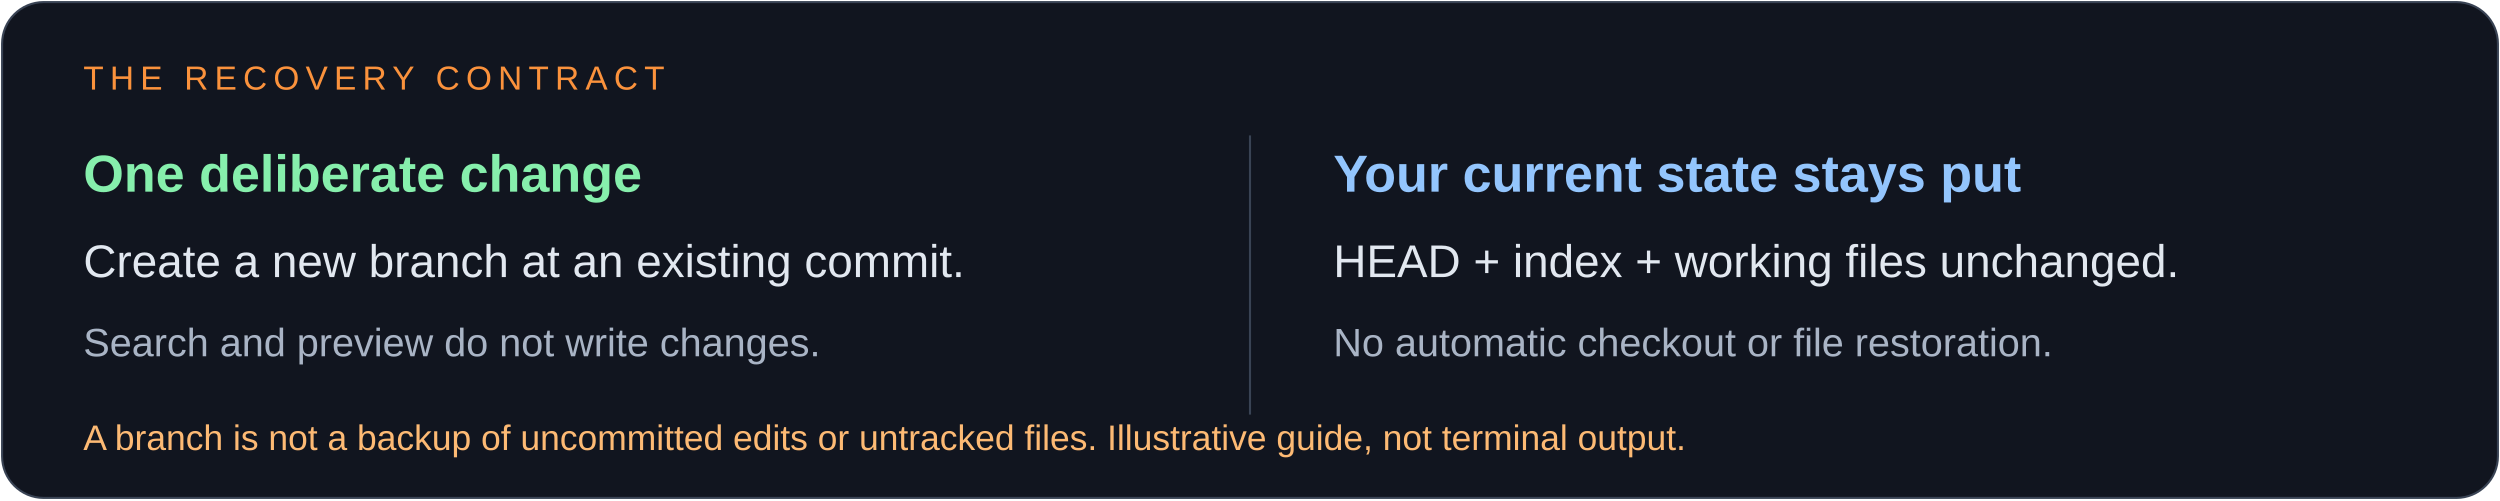
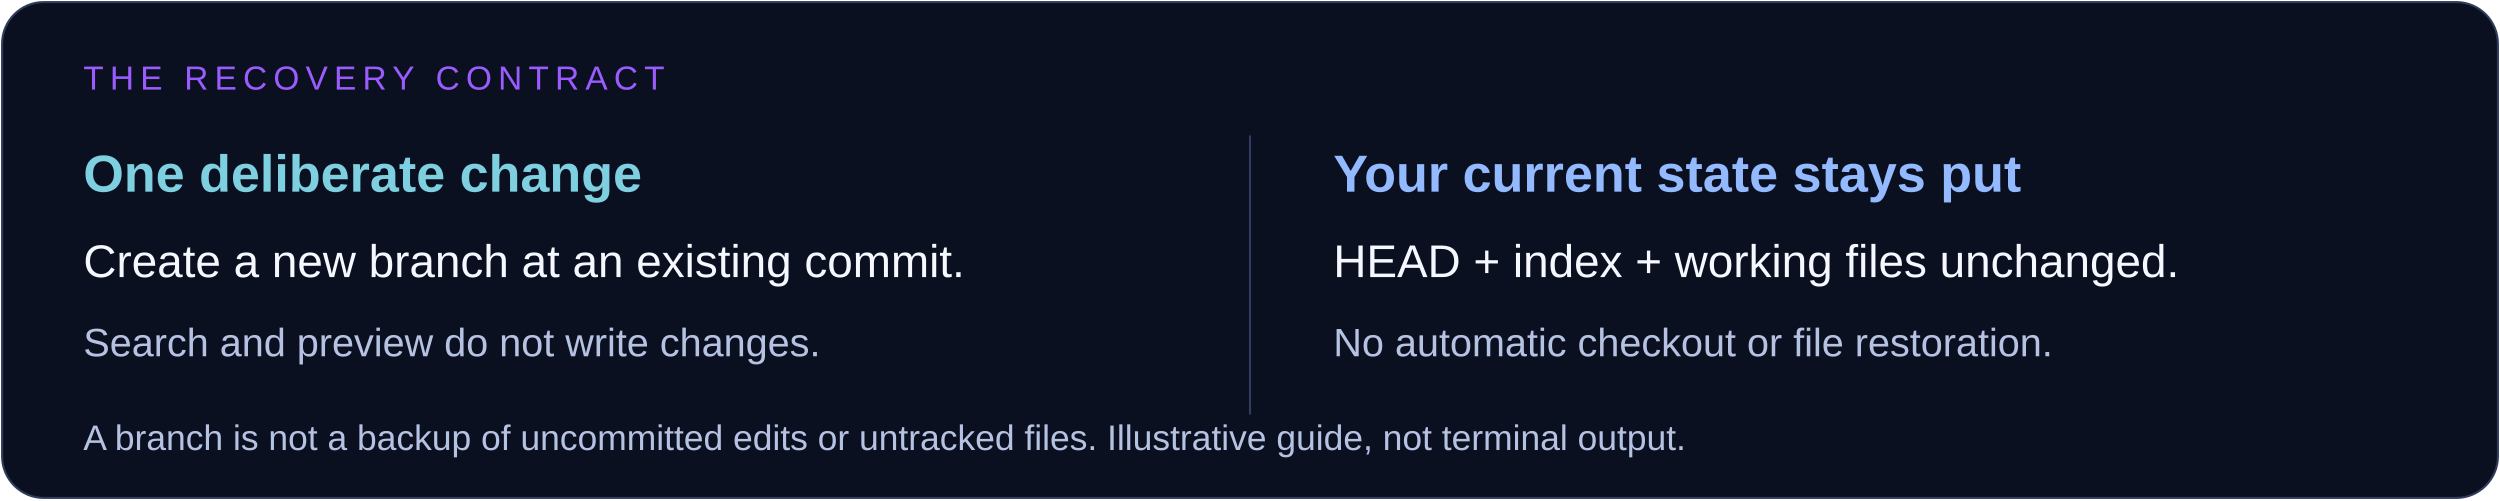
<svg xmlns="http://www.w3.org/2000/svg" width="1200" height="240" viewBox="0 0 1200 240" role="img" aria-labelledby="title desc">
-   <rect x="1" y="1" width="1198" height="238" rx="20" fill="#11151f" stroke="#394354" />
+   <rect x="1" y="1" width="1198" height="238" rx="20" fill="#0A1020" stroke="#303C5B" />
  <g font-family="Segoe UI,Arial,sans-serif">
-     <text x="40" y="43" fill="#fb923c" font-size="16" letter-spacing="3">THE RECOVERY CONTRACT</text>
-     <path d="M600 65V199" stroke="#394354" />
-     <text x="40" y="92" fill="#86efac" font-size="25" font-weight="700">One deliberate change</text>
-     <text x="40" y="133" fill="#e2e8f0" font-size="22">Create a new branch at an existing commit.</text>
-     <text x="40" y="171" fill="#a9b4c5" font-size="19">Search and preview do not write changes.</text>
-     <text x="640" y="92" fill="#93c5fd" font-size="25" font-weight="700">Your current state stays put</text>
-     <text x="640" y="133" fill="#e2e8f0" font-size="22">HEAD + index + working files unchanged.</text>
-     <text x="640" y="171" fill="#a9b4c5" font-size="19">No automatic checkout or file restoration.</text>
-     <text x="40" y="216" fill="#fdba74" font-size="17">A branch is not a backup of uncommitted edits or untracked files. Illustrative guide, not terminal output.</text>
+     <text x="40" y="43" fill="#9B5CFF" font-size="16" letter-spacing="3">THE RECOVERY CONTRACT</text>
+     <path d="M600 65V199" stroke="#303C5B" />
+     <text x="40" y="92" fill="#7ECFE0" font-size="25" font-weight="700">One deliberate change</text>
+     <text x="40" y="133" fill="#F6F8FF" font-size="22">Create a new branch at an existing commit.</text>
+     <text x="40" y="171" fill="#B6C2E2" font-size="19">Search and preview do not write changes.</text>
+     <text x="640" y="92" fill="#93B9FF" font-size="25" font-weight="700">Your current state stays put</text>
+     <text x="640" y="133" fill="#F6F8FF" font-size="22">HEAD + index + working files unchanged.</text>
+     <text x="640" y="171" fill="#B6C2E2" font-size="19">No automatic checkout or file restoration.</text>
+     <text x="40" y="216" fill="#B6C2E2" font-size="17">A branch is not a backup of uncommitted edits or untracked files. Illustrative guide, not terminal output.</text>
  </g>
</svg>
